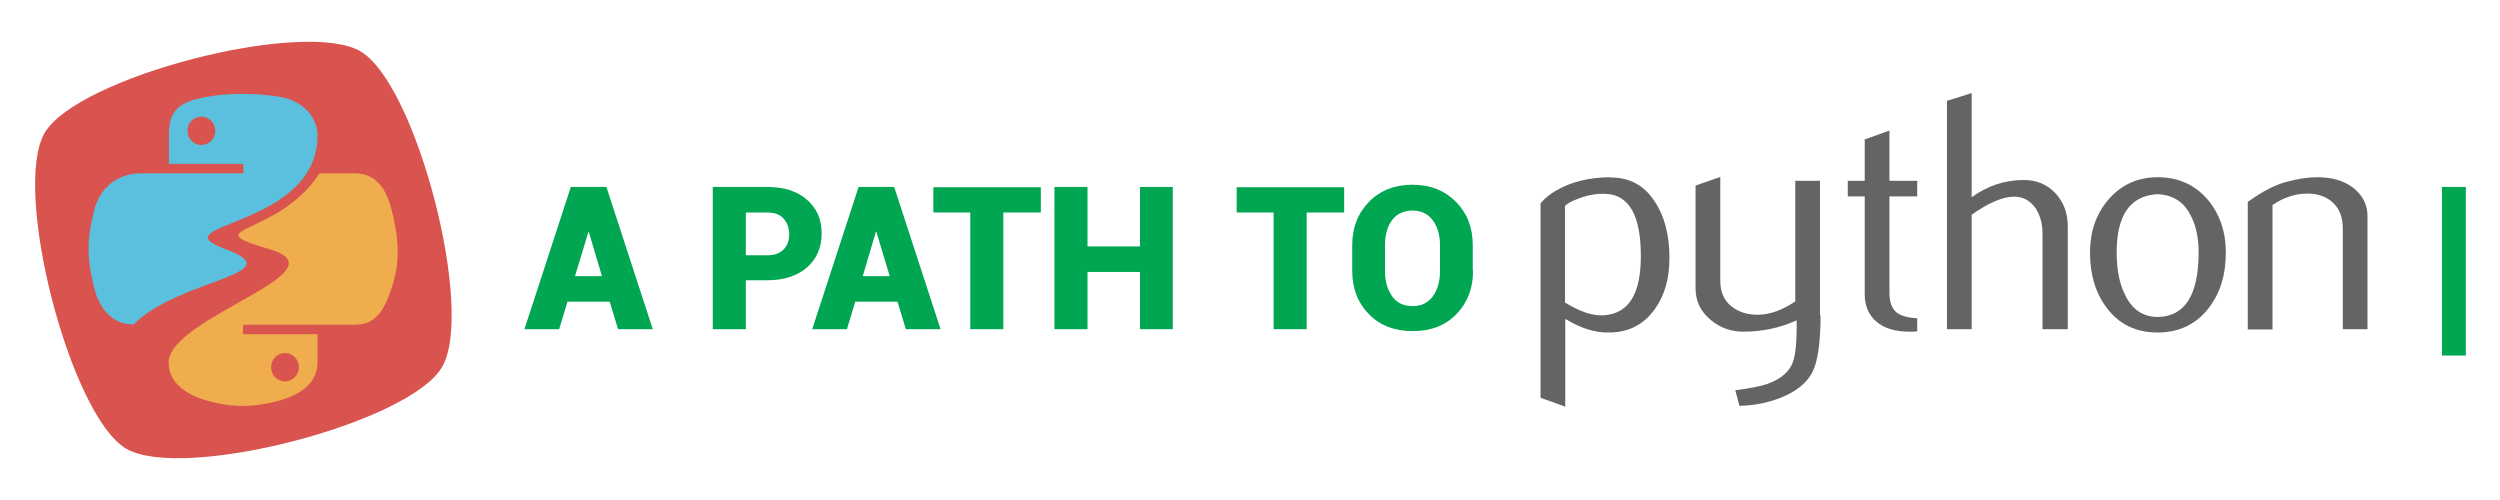
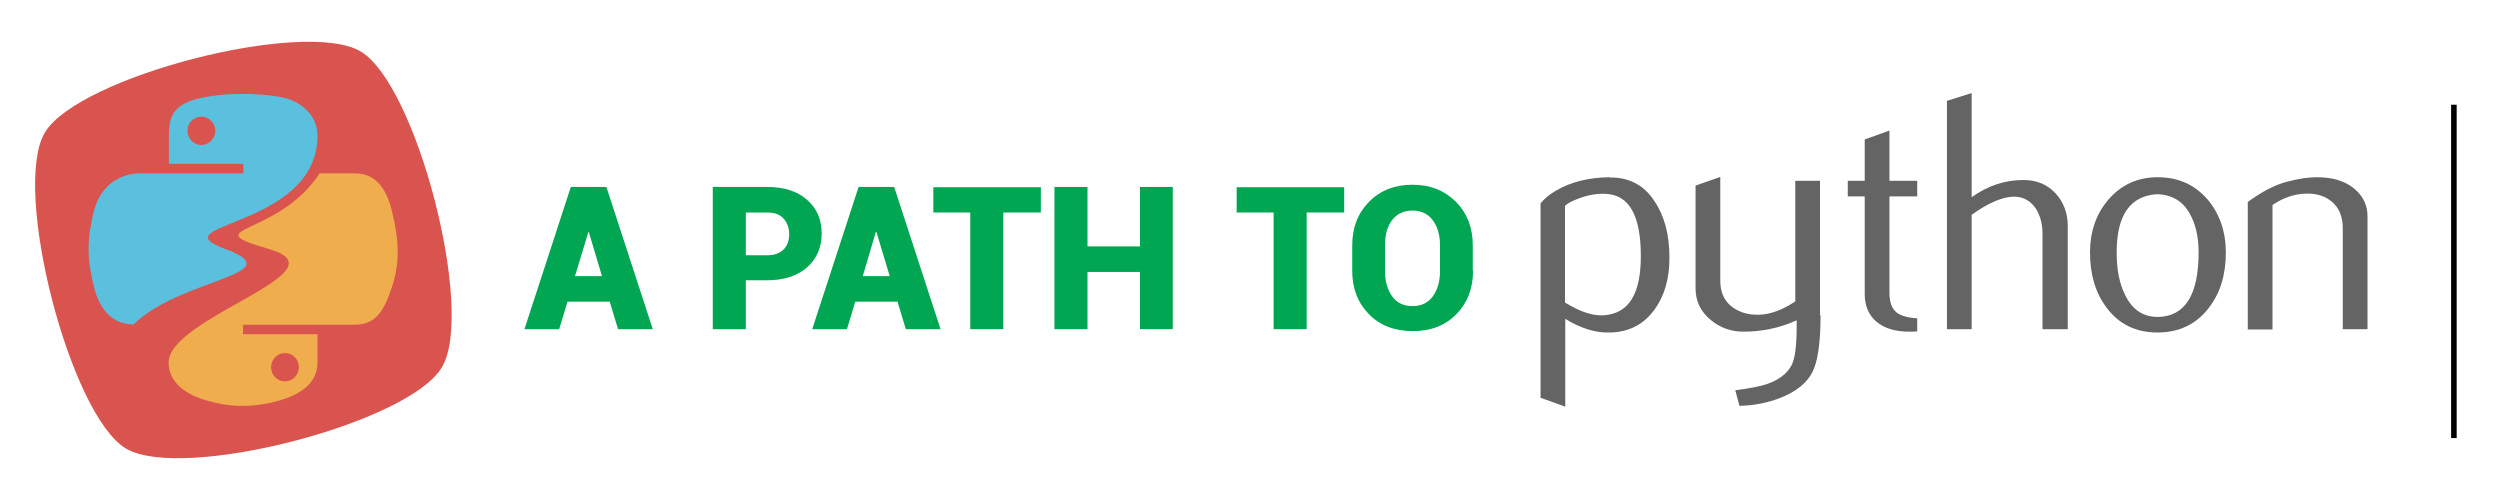
<svg xmlns="http://www.w3.org/2000/svg" version="1.1" id="svg2" x="0px" y="0px" viewBox="0 0 900 180" style="enable-background:new 0 0 900 180;" xml:space="preserve">
  <style type="text/css">
	.st0{fill:#D9534F;}
	.st1{fill:#5BC0DE;}
	.st2{fill:#F0AD4E;}
	.st3{fill:#646464;}
	.st4{fill:#00A651;}
</style>
  <path id="path4554" class="st0" d="  M159.1,132.2c-11.9,20.2-93.5,41.2-113.7,29.3C25.2,149.6,4.2,68,16.1,47.8s93.5-41.2,113.7-29.3S171.1,112,159.1,132.2L159.1,132.2  z" />
  <path id="path1948" class="st1" d="M87,33.8  c-4.6,0-9,0.4-12.8,1.1c-11.3,2-13.4,6.2-13.4,13.9v10.2h26.8v3.4H60.7l-10.1,0c-7.8,0-14.6,4.7-16.8,13.6  c-2.5,10.2-2.6,16.6,0,27.2c1.9,7.9,6.5,13.6,14.3,13.6c16.6-16.6,57.7-18,32.9-27.2s33.3-7.3,33.3-40.8c0-7.3-6.1-12.7-13.4-13.9  C96.3,34.1,91.5,33.8,87,33.8z M72.5,42c2.8,0,5,2.3,5,5.1c0,2.8-2.3,5.1-5,5.1c-2.8,0-5-2.3-5-5.1C67.4,44.3,69.7,42,72.5,42z" />
  <path id="path1950" class="st2" d="M115,62.5  c-15.1,23-45.7,19.1-18,27.2s-36.3,24.5-36.3,40.8c0,7.3,6.3,11.5,13.4,13.6c8.5,2.5,16.6,2.9,26.8,0c6.8-2,13.4-5.9,13.4-13.6  v-10.2H87.5v-3.4h26.8h13.4c7.8,0,10.7-5.4,13.4-13.6c2.8-8.4,2.7-16.5,0-27.3c-1.9-7.8-5.6-13.6-13.4-13.6H115z M102.6,127.1  c2.8,0,5,2.3,5,5.1c0,2.8-2.3,5.1-5,5.1c-2.8,0-5-2.3-5-5.1C97.6,129.4,99.8,127.1,102.6,127.1z" />
  <g>
    <path id="path46" class="st3" d="M590.7,92.2c0-14.6-4.2-22-12.5-22.4c-3.3-0.2-6.5,0.4-9.7,1.6c-2.5,0.9-4.2,1.8-5.1,2.7v34.8   c5.3,3.3,10,4.9,14.1,4.6C586.4,112.8,590.7,105.8,590.7,92.2z M601,92.8c0,7.4-1.7,13.5-5.2,18.4c-3.9,5.5-9.3,8.4-16.2,8.5   c-5.2,0.2-10.5-1.5-16.1-4.9v31.6l-8.9-3.2V73.2c1.5-1.8,3.3-3.3,5.6-4.6c5.3-3.1,11.7-4.7,19.3-4.8l0.1,0.1   c6.9-0.1,12.3,2.8,16,8.5C599.2,77.7,601,84.5,601,92.8z" />
    <path id="path48" class="st3" d="M655.4,113.5c0,9.9-1,16.8-3,20.6c-2,3.8-5.8,6.9-11.4,9.1c-4.6,1.8-9.5,2.8-14.8,2.9l-1.5-5.6   c5.4-0.7,9.2-1.5,11.3-2.2c4.3-1.5,7.3-3.7,8.9-6.7c1.3-2.4,1.9-7.1,1.9-14v-2.3c-6.1,2.8-12.5,4.1-19.2,4.1   c-4.4,0-8.3-1.4-11.6-4.1c-3.7-3-5.6-6.8-5.6-11.5V66.8l8.9-3.1v37.3c0,4,1.3,7.1,3.9,9.2s5.9,3.2,10,3.1c4.1-0.1,8.5-1.7,13.1-4.8   V65.1h8.9V113.5z" />
    <path id="path50" class="st3" d="M690.2,119.3c-1.1,0.1-2,0.1-2.9,0.1c-5,0-9-1.2-11.8-3.6c-2.8-2.4-4.2-5.7-4.2-10V70.7h-6.1v-5.6   h6.1V50.2l8.9-3.2v18.1h10v5.6h-10v34.8c0,3.3,0.9,5.7,2.7,7.1c1.5,1.1,4,1.8,7.3,2V119.3z" />
    <path id="path52" class="st3" d="M744.2,118.5h-8.9V84.1c0-3.5-0.8-6.5-2.4-9c-1.9-2.8-4.5-4.3-7.8-4.3c-4.1,0-9.2,2.2-15.3,6.5   v41.2h-8.9V36.3l8.9-2.8V71c5.7-4.1,11.9-6.2,18.7-6.2c4.7,0,8.5,1.6,11.5,4.8c2.9,3.2,4.4,7.1,4.4,11.8V118.5L744.2,118.5z" />
    <path id="path54" class="st3" d="M791.5,90.8c0-5.6-1.1-10.2-3.2-13.9c-2.5-4.5-6.4-6.8-11.7-7c-9.8,0.6-14.6,7.6-14.6,21   c0,6.2,1,11.3,3.1,15.4c2.6,5.3,6.5,7.8,11.8,7.8C786.6,113.9,791.5,106.2,791.5,90.8z M801.3,90.9c0,8-2,14.6-6.1,19.9   c-4.5,5.9-10.7,8.9-18.5,8.9c-7.8,0-13.9-3-18.3-8.9c-4-5.3-6-11.9-6-19.9c0-7.5,2.2-13.8,6.5-18.9c4.6-5.4,10.5-8.2,17.9-8.2   c7.4,0,13.4,2.7,18.1,8.2C799.1,77.1,801.3,83.4,801.3,90.9z" />
    <path id="path56" class="st3" d="M852.3,118.5h-8.9V82.2c0-4-1.2-7.1-3.6-9.3c-2.4-2.2-5.6-3.3-9.6-3.2c-4.2,0.1-8.3,1.5-12.1,4.1   v44.8h-8.9V72.7c5.1-3.7,9.8-6.2,14.2-7.3c4.1-1.1,7.7-1.6,10.7-1.6c2.1,0,4.1,0.2,6,0.6c3.5,0.8,6.3,2.3,8.5,4.5   c2.4,2.4,3.7,5.4,3.7,8.8V118.5z" />
  </g>
-   <g>
-     <path class="st4" d="M219.5,108.6h-15.2l-3,9.9h-12.5l16.7-51.2h6.4v0l0,0h6.4l16.7,51.2h-12.5L219.5,108.6z M207,99.4h9.7   L212,83.6h-0.2L207,99.4z" />
-     <path class="st4" d="M268.5,101v17.5h-11.9V67.3h19.5c6.1,0,10.9,1.5,14.4,4.6c3.6,3.1,5.3,7.2,5.3,12.2c0,5-1.8,9.1-5.3,12.2   c-3.6,3.1-8.4,4.6-14.4,4.6H268.5z M268.5,91.9h7.7c2.6,0,4.5-0.7,5.9-2.1c1.4-1.4,2-3.2,2-5.5c0-2.3-0.7-4.1-2-5.6   c-1.3-1.5-3.3-2.2-5.9-2.2h-7.7V91.9z" />
-     <path class="st4" d="M323.1,108.6h-15.2l-3,9.9h-12.5l16.7-51.2h6.4v0l0,0h6.4l16.7,51.2h-12.5L323.1,108.6z M310.6,99.4h9.7   l-4.8-15.9h-0.2L310.6,99.4z" />
-     <path class="st4" d="M374.7,76.5h-13.5v42h-11.9v-42H336v-9.1h38.7V76.5z" />
-     <path class="st4" d="M422.2,118.5h-11.8V97.9h-18.9v20.6h-11.9V67.3h11.9v21.4h18.9V67.3h11.8V118.5z" />
-     <path class="st4" d="M483.9,76.5h-13.5v42h-11.9v-42h-13.3v-9.1h38.7V76.5z" />
-     <path class="st4" d="M530.3,97.5c0,6.3-2,11.5-6,15.6s-9.2,6.1-15.7,6.1c-6.5,0-11.8-2-15.8-6.1s-6-9.3-6-15.6v-9.2   c0-6.3,2-11.5,6-15.6c4-4.1,9.3-6.2,15.7-6.2c6.4,0,11.6,2.1,15.7,6.2c4,4.1,6,9.3,6,15.6V97.5z M518.4,88.3c0-3.7-0.9-6.7-2.6-9   c-1.7-2.3-4.2-3.5-7.3-3.5c-3.2,0-5.7,1.2-7.4,3.5c-1.7,2.3-2.5,5.3-2.5,9v9.3c0,3.7,0.9,6.7,2.6,9.1s4.2,3.5,7.4,3.5   c3.1,0,5.5-1.2,7.2-3.5s2.6-5.4,2.6-9.1V88.3z" />
-     <path class="st4" d="M887.7,128h-8.6V67.3h8.6V128z" />
-   </g>
+   <path class="st4" d="M219.5,108.6h-15.2l-3,9.9h-12.5l16.7-51.2h6.4v0l0,0h6.4l16.7,51.2h-12.5L219.5,108.6z M207,99.4h9.7L212,83.6  h-0.2L207,99.4z" />
+   <path class="st4" d="M268.5,101v17.5h-11.9V67.3h19.5c6.1,0,10.9,1.5,14.4,4.6c3.6,3.1,5.3,7.2,5.3,12.2c0,5-1.8,9.1-5.3,12.2  c-3.6,3.1-8.4,4.6-14.4,4.6H268.5z M268.5,91.9h7.7c2.6,0,4.5-0.7,5.9-2.1c1.4-1.4,2-3.2,2-5.5c0-2.3-0.7-4.1-2-5.6  c-1.3-1.5-3.3-2.2-5.9-2.2h-7.7V91.9z" />
+   <path class="st4" d="M323.1,108.6h-15.2l-3,9.9h-12.5l16.7-51.2h6.4v0l0,0h6.4l16.7,51.2h-12.5L323.1,108.6z M310.6,99.4h9.7  l-4.8-15.9h-0.2L310.6,99.4z" />
+   <path class="st4" d="M374.7,76.5h-13.5v42h-11.9v-42H336v-9.1h38.7V76.5z" />
+   <path class="st4" d="M422.2,118.5h-11.8V97.9h-18.9v20.6h-11.9V67.3h11.9v21.4h18.9V67.3h11.8V118.5z" />
+   <path class="st4" d="M483.9,76.5h-13.5v42h-11.9v-42h-13.3v-9.1h38.7V76.5z" />
+   <path class="st4" d="M530.3,97.5c0,6.3-2,11.5-6,15.6s-9.2,6.1-15.7,6.1c-6.5,0-11.8-2-15.8-6.1s-6-9.3-6-15.6v-9.2  c0-6.3,2-11.5,6-15.6c4-4.1,9.3-6.2,15.7-6.2c6.4,0,11.6,2.1,15.7,6.2c4,4.1,6,9.3,6,15.6V97.5z M518.4,88.3c0-3.7-0.9-6.7-2.6-9  c-1.7-2.3-4.2-3.5-7.3-3.5c-3.2,0-5.7,1.2-7.4,3.5c-1.7,2.3-2.5,5.3-2.5,9v9.3c0,3.7,0.9,6.7,2.6,9.1s4.2,3.5,7.4,3.5  c3.1,0,5.5-1.2,7.2-3.5s2.6-5.4,2.6-9.1V88.3z" />
+   <path d="M884.4,157.7h-2v-120h2V157.7z" />
</svg>
